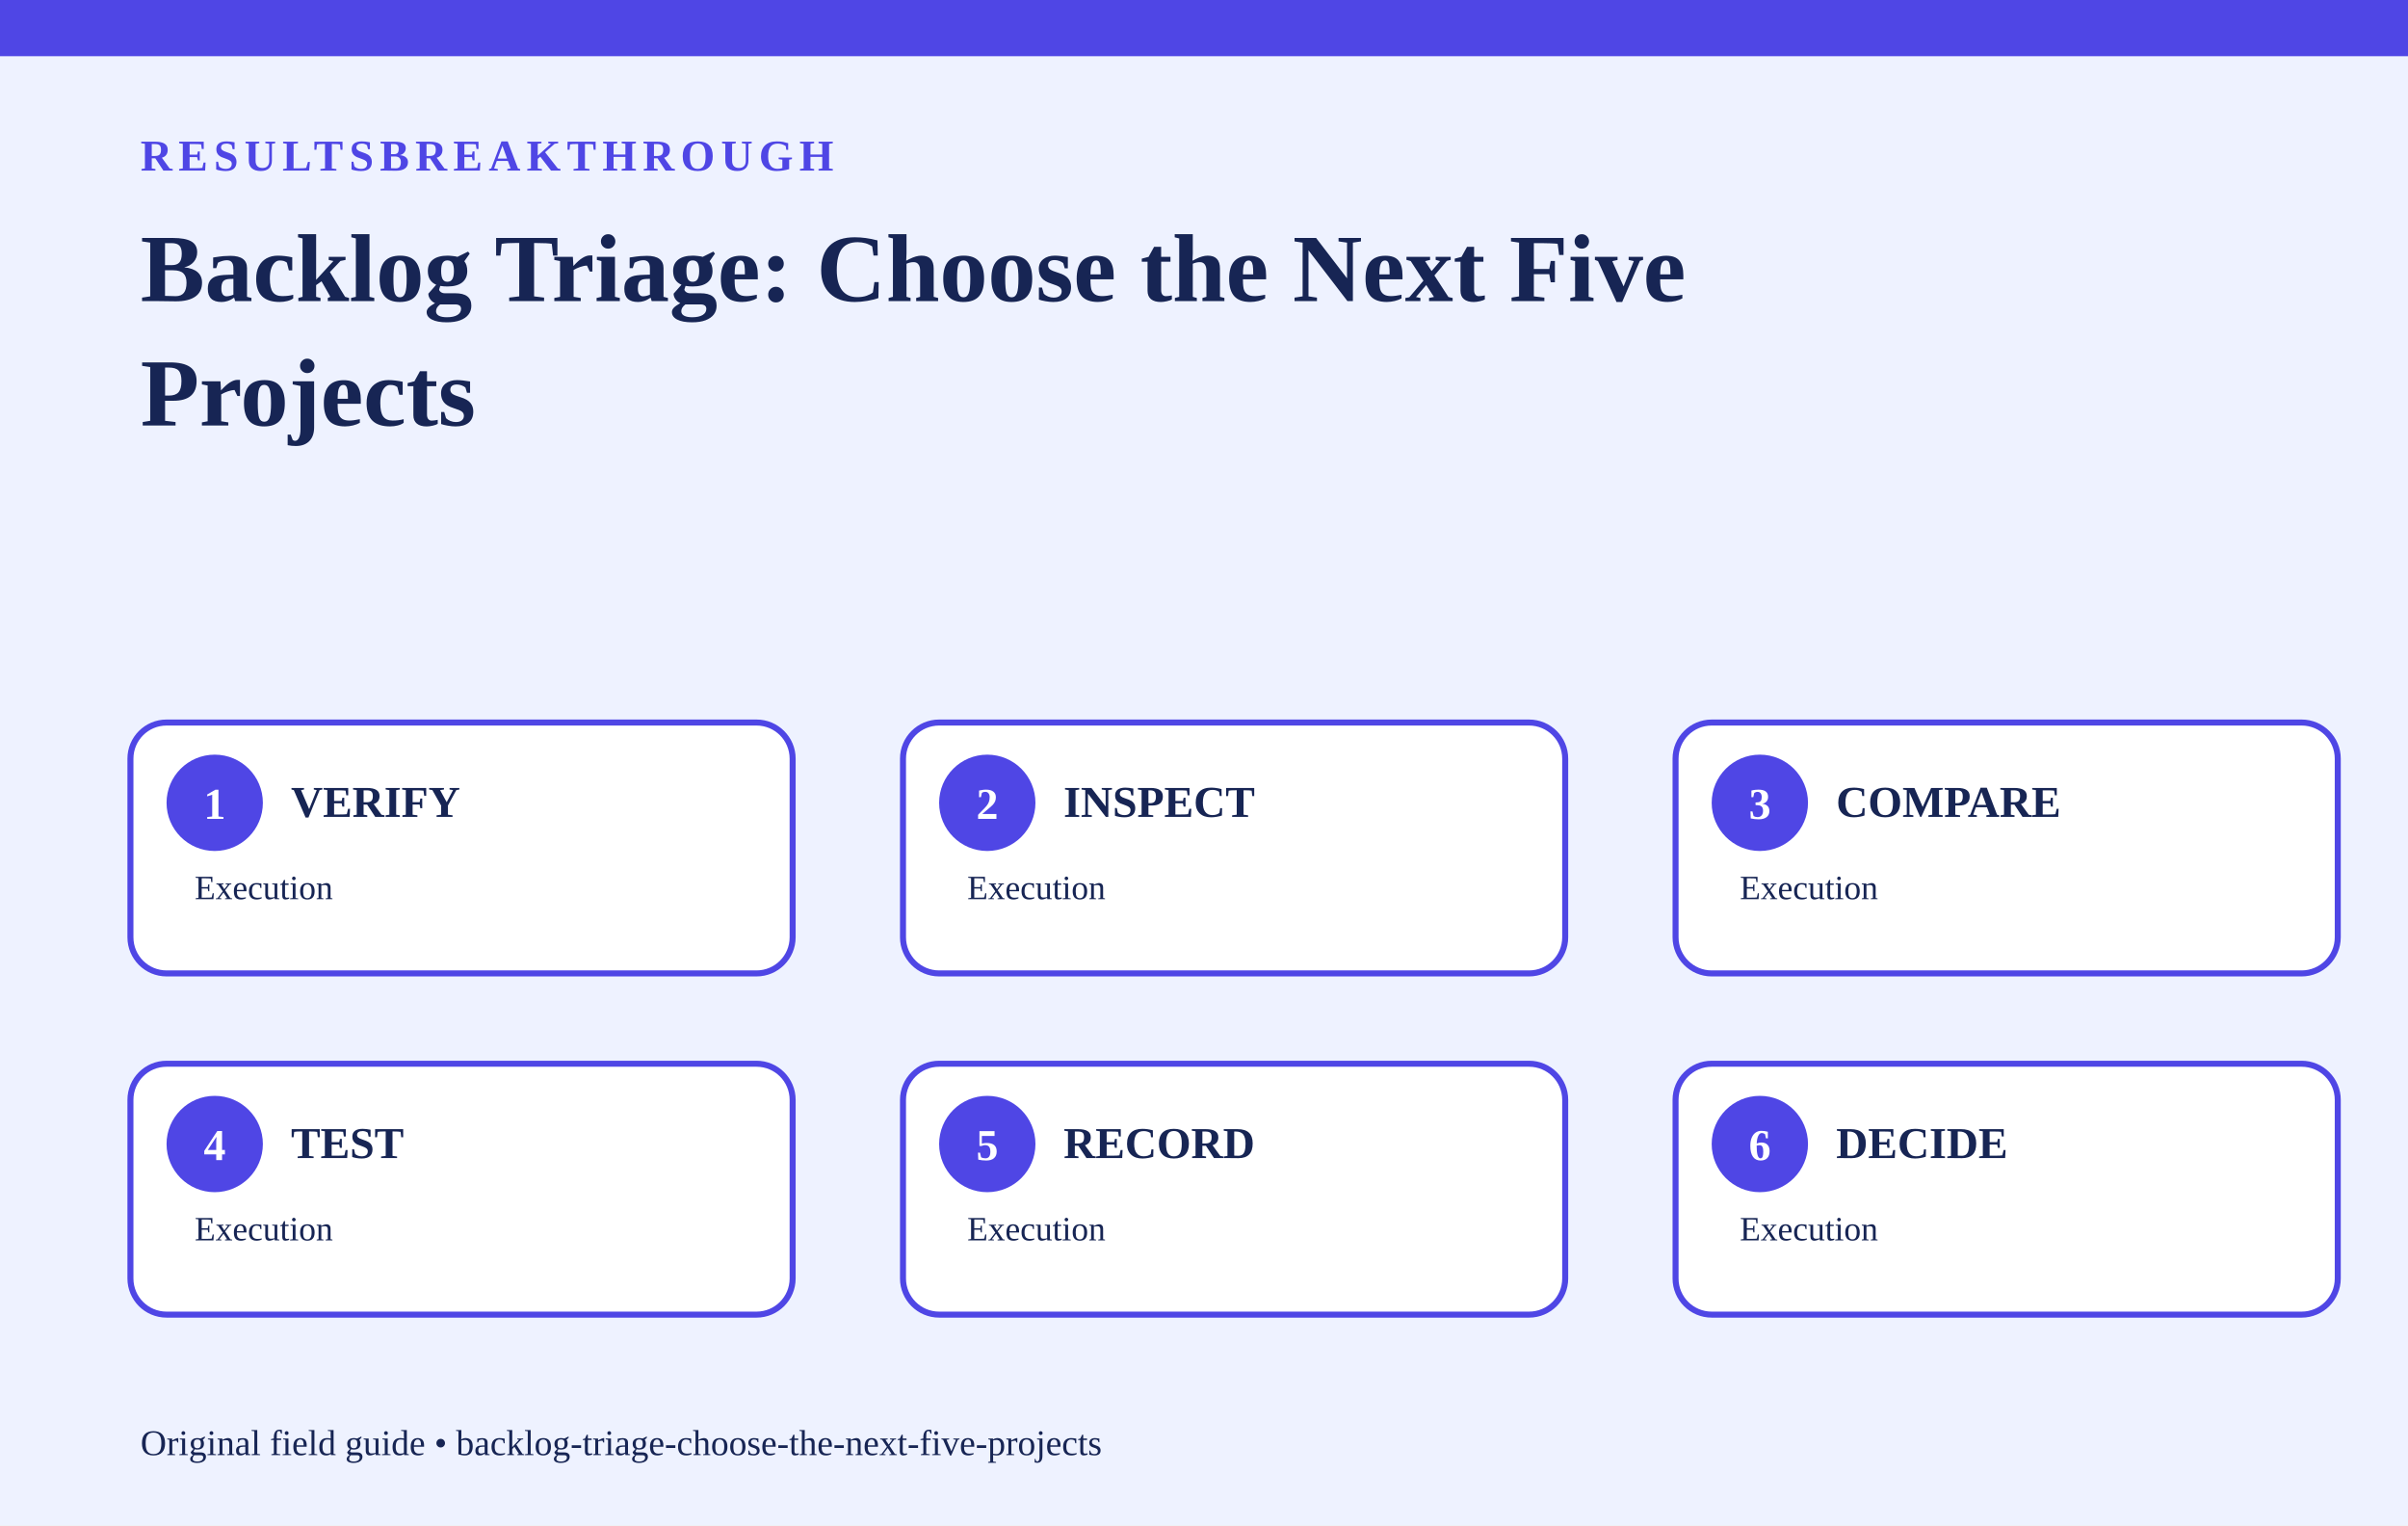
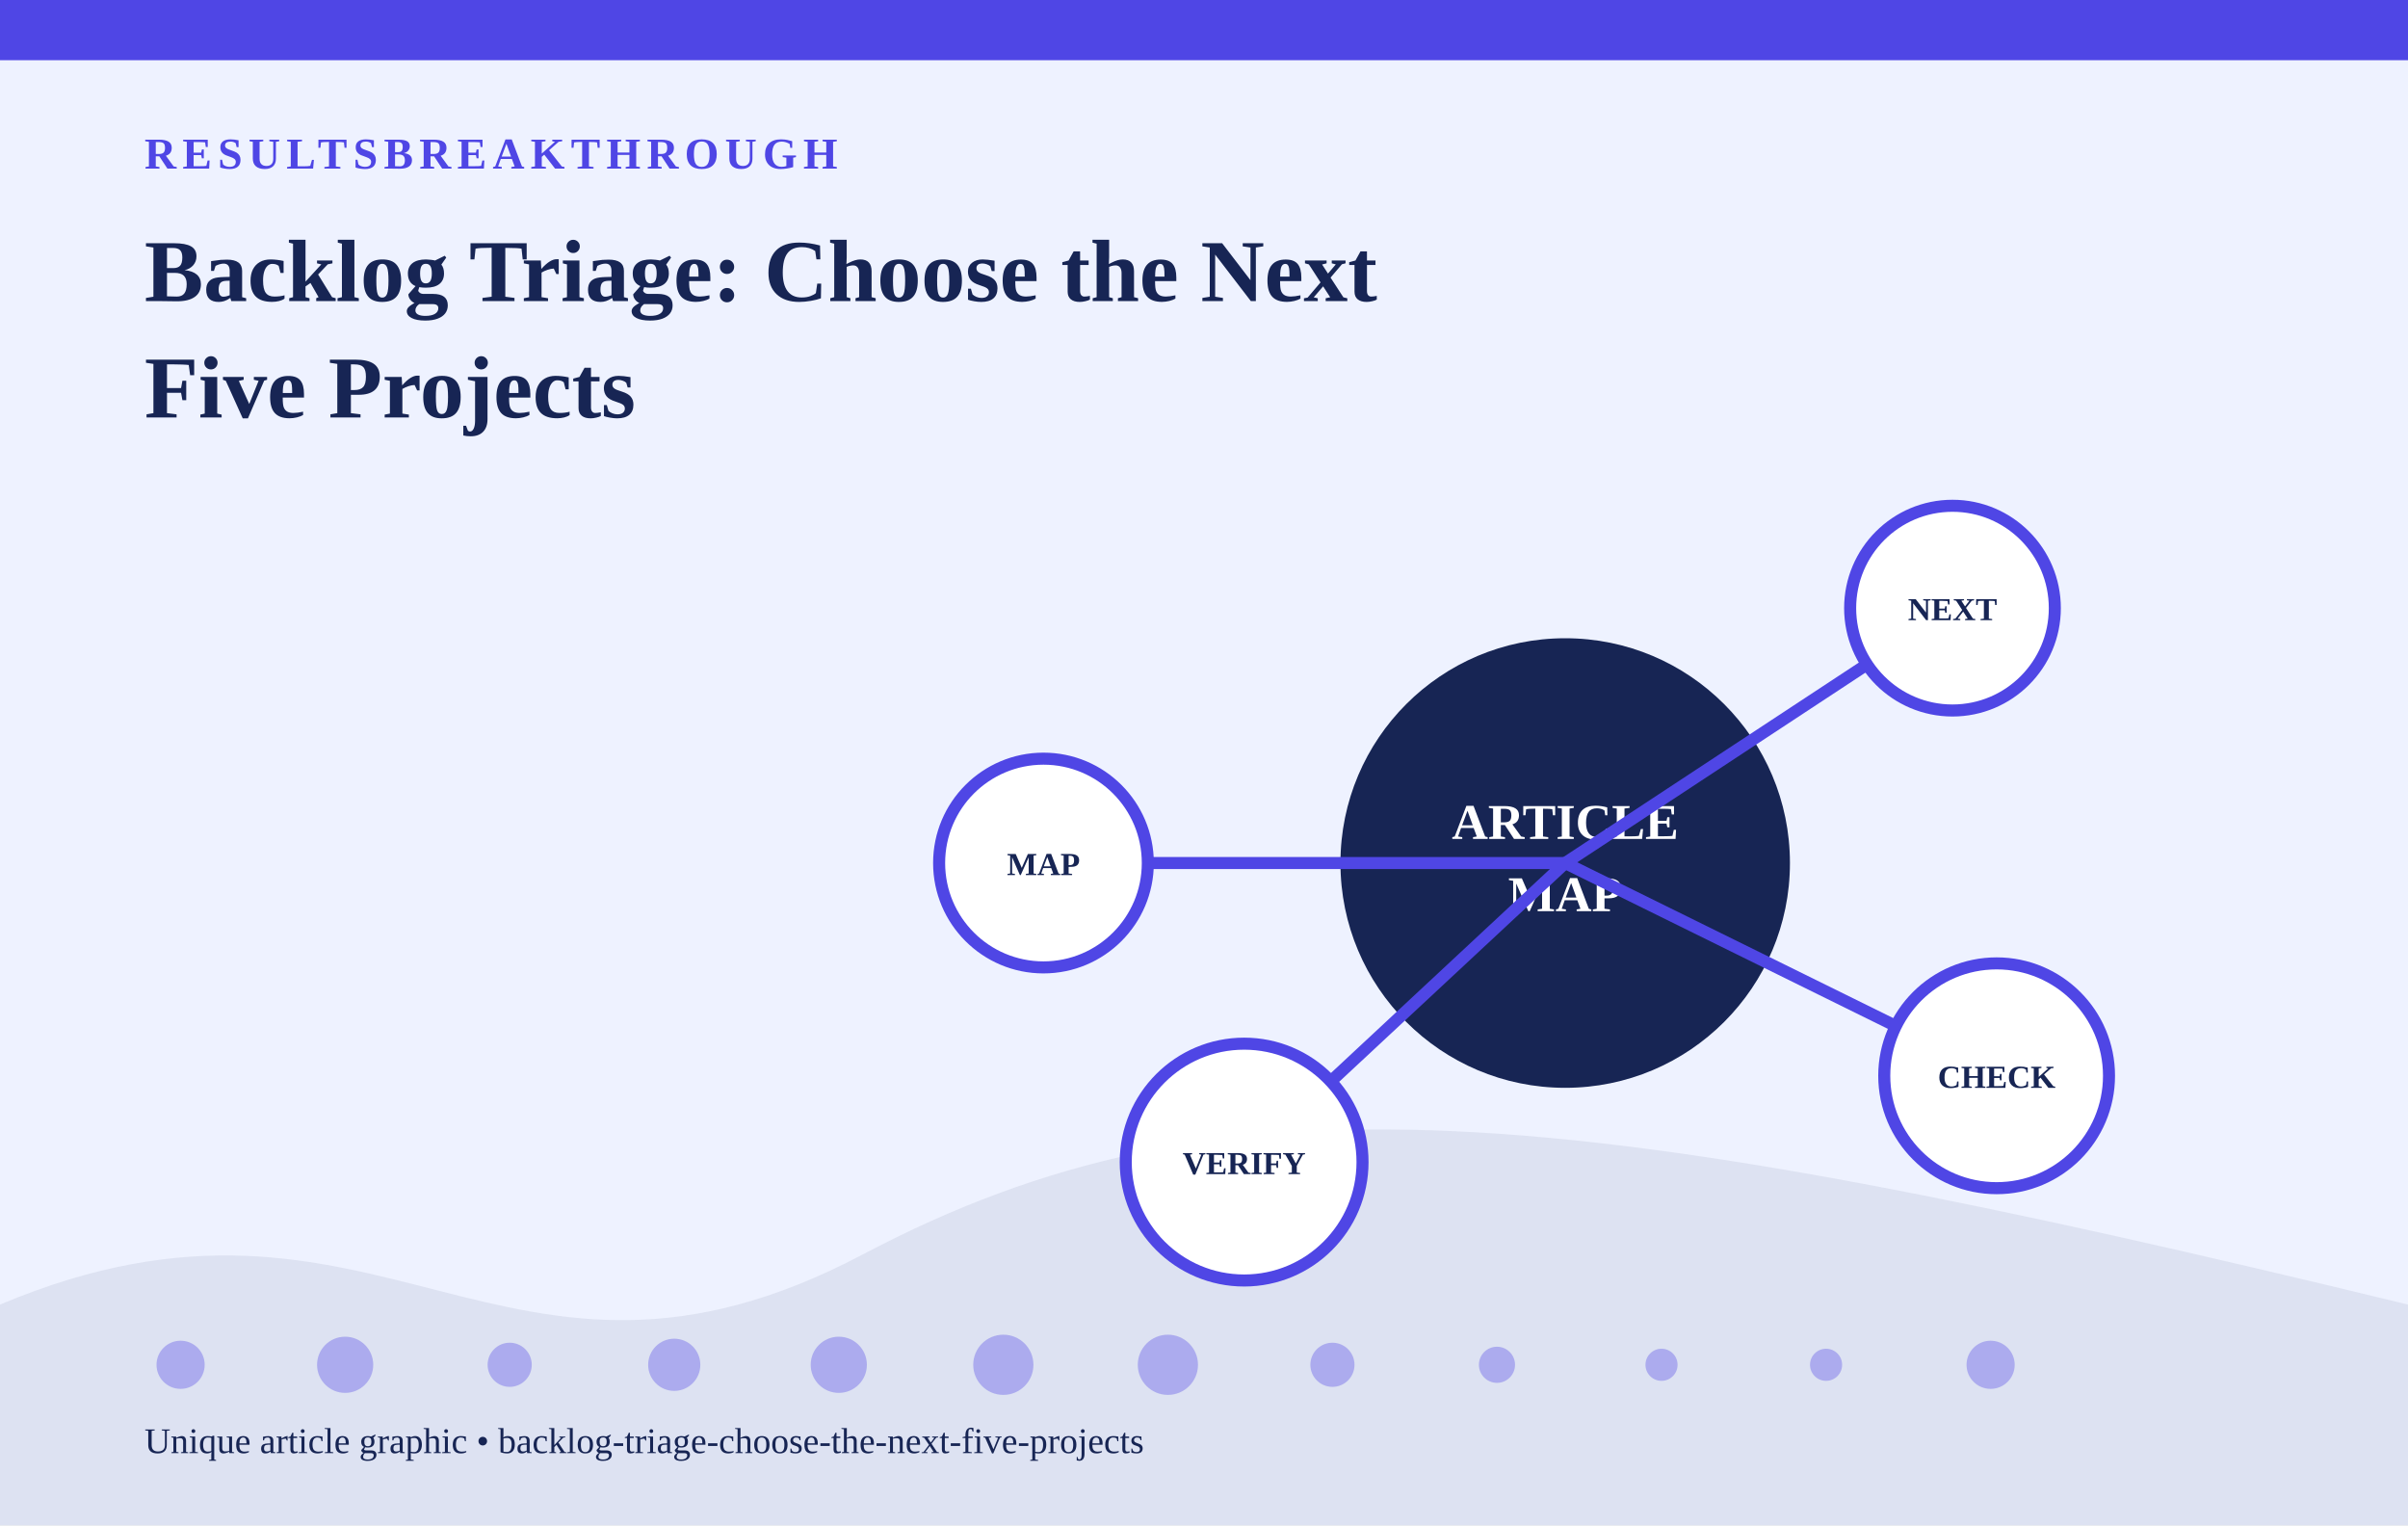
- <svg xmlns="http://www.w3.org/2000/svg" width="1200" height="760" viewBox="0 0 1200 760" role="img" aria-labelledby="t d">
-   <rect width="1200" height="760" fill="#EEF2FF" />
-   <rect width="1200" height="28" fill="#4F46E5" />
-   <text x="70" y="85" fill="#4F46E5" font-size="22" font-weight="700" letter-spacing="3">RESULTSBREAKTHROUGH</text>
-   <text x="70" y="150" fill="#172554" font-size="48" font-weight="700">Backlog Triage: Choose the Next Five</text>
-   <text x="70" y="212" fill="#172554" font-size="48" font-weight="700">Projects</text>
-   <g transform="translate(65 360)">
-     <rect width="330" height="125" rx="18" fill="white" stroke="#4F46E5" stroke-width="3" />
-     <circle cx="42" cy="40" r="24" fill="#4F46E5" />
-     <text x="42" y="48" text-anchor="middle" fill="white" font-size="22" font-weight="700">1</text>
-     <text x="80" y="47" fill="#172554" font-size="22" font-weight="700">VERIFY</text>
-     <text x="32" y="88" fill="#172554" font-size="17">Execution</text>
-   </g>
-   <g transform="translate(450 360)">
-     <rect width="330" height="125" rx="18" fill="white" stroke="#4F46E5" stroke-width="3" />
-     <circle cx="42" cy="40" r="24" fill="#4F46E5" />
-     <text x="42" y="48" text-anchor="middle" fill="white" font-size="22" font-weight="700">2</text>
-     <text x="80" y="47" fill="#172554" font-size="22" font-weight="700">INSPECT</text>
-     <text x="32" y="88" fill="#172554" font-size="17">Execution</text>
-   </g>
-   <g transform="translate(835 360)">
-     <rect width="330" height="125" rx="18" fill="white" stroke="#4F46E5" stroke-width="3" />
-     <circle cx="42" cy="40" r="24" fill="#4F46E5" />
-     <text x="42" y="48" text-anchor="middle" fill="white" font-size="22" font-weight="700">3</text>
-     <text x="80" y="47" fill="#172554" font-size="22" font-weight="700">COMPARE</text>
-     <text x="32" y="88" fill="#172554" font-size="17">Execution</text>
-   </g>
-   <g transform="translate(65 530)">
-     <rect width="330" height="125" rx="18" fill="white" stroke="#4F46E5" stroke-width="3" />
-     <circle cx="42" cy="40" r="24" fill="#4F46E5" />
-     <text x="42" y="48" text-anchor="middle" fill="white" font-size="22" font-weight="700">4</text>
-     <text x="80" y="47" fill="#172554" font-size="22" font-weight="700">TEST</text>
-     <text x="32" y="88" fill="#172554" font-size="17">Execution</text>
-   </g>
-   <g transform="translate(450 530)">
-     <rect width="330" height="125" rx="18" fill="white" stroke="#4F46E5" stroke-width="3" />
-     <circle cx="42" cy="40" r="24" fill="#4F46E5" />
-     <text x="42" y="48" text-anchor="middle" fill="white" font-size="22" font-weight="700">5</text>
-     <text x="80" y="47" fill="#172554" font-size="22" font-weight="700">RECORD</text>
-     <text x="32" y="88" fill="#172554" font-size="17">Execution</text>
-   </g>
-   <g transform="translate(835 530)">
-     <rect width="330" height="125" rx="18" fill="white" stroke="#4F46E5" stroke-width="3" />
-     <circle cx="42" cy="40" r="24" fill="#4F46E5" />
-     <text x="42" y="48" text-anchor="middle" fill="white" font-size="22" font-weight="700">6</text>
-     <text x="80" y="47" fill="#172554" font-size="22" font-weight="700">DECIDE</text>
-     <text x="32" y="88" fill="#172554" font-size="17">Execution</text>
-   </g>
-   <text x="70" y="725" fill="#172554" font-size="18">Original field guide • backlog-triage-choose-the-next-five-projects</text>
+ <svg xmlns="http://www.w3.org/2000/svg" width="1200" height="760" viewBox="0 0 1200 760" role="img" aria-labelledby="title desc">
+   <rect width="1200" height="760" fill="#eef2ff" />
+   <rect width="1200" height="30" fill="#4f46e5" />
+   <path d="M0 650 C190 570 250 720 430 625 S780 548 1200 650 L1200 760 L0 760 Z" fill="#172554" opacity="0.08" />
+   <text x="72" y="84" fill="#4f46e5" font-size="22" font-weight="800" letter-spacing="3">RESULTSBREAKTHROUGH</text>
+   <text x="72" y="150" fill="#172554" font-size="44" font-weight="800">Backlog Triage: Choose the Next</text>
+   <text x="72" y="208" fill="#172554" font-size="44" font-weight="800">Five Projects</text>
+   <circle cx="780" cy="430" r="112" fill="#172554" />
+   <text x="780" y="418" text-anchor="middle" fill="white" font-size="25" font-weight="800">ARTICLE</text>
+   <text x="780" y="454" text-anchor="middle" fill="white" font-size="25" font-weight="800">MAP</text>
+   <line x1="780" y1="430" x2="995" y2="536" stroke="#4f46e5" stroke-width="6" />
+   <circle cx="995" cy="536" r="56" fill="white" stroke="#4f46e5" stroke-width="6" />
+   <text x="995" y="542" text-anchor="middle" fill="#172554" font-size="16" font-weight="800">CHECK</text>
+   <line x1="780" y1="430" x2="620" y2="579" stroke="#4f46e5" stroke-width="6" />
+   <circle cx="620" cy="579" r="59" fill="white" stroke="#4f46e5" stroke-width="6" />
+   <text x="620" y="585" text-anchor="middle" fill="#172554" font-size="16" font-weight="800">VERIFY</text>
+   <line x1="780" y1="430" x2="520" y2="430" stroke="#4f46e5" stroke-width="6" />
+   <circle cx="520" cy="430" r="52" fill="white" stroke="#4f46e5" stroke-width="6" />
+   <text x="520" y="436" text-anchor="middle" fill="#172554" font-size="16" font-weight="800">MAP</text>
+   <line x1="780" y1="430" x2="973" y2="303" stroke="#4f46e5" stroke-width="6" />
+   <circle cx="973" cy="303" r="51" fill="white" stroke="#4f46e5" stroke-width="6" />
+   <text x="973" y="309" text-anchor="middle" fill="#172554" font-size="16" font-weight="800">NEXT</text>
+   <circle cx="90" cy="680" r="12" fill="#4f46e5" opacity="0.35" />
+   <circle cx="172" cy="680" r="14" fill="#4f46e5" opacity="0.35" />
+   <circle cx="254" cy="680" r="11" fill="#4f46e5" opacity="0.35" />
+   <circle cx="336" cy="680" r="13" fill="#4f46e5" opacity="0.35" />
+   <circle cx="418" cy="680" r="14" fill="#4f46e5" opacity="0.35" />
+   <circle cx="500" cy="680" r="15" fill="#4f46e5" opacity="0.35" />
+   <circle cx="582" cy="680" r="15" fill="#4f46e5" opacity="0.35" />
+   <circle cx="664" cy="680" r="11" fill="#4f46e5" opacity="0.35" />
+   <circle cx="746" cy="680" r="9" fill="#4f46e5" opacity="0.35" />
+   <circle cx="828" cy="680" r="8" fill="#4f46e5" opacity="0.35" />
+   <circle cx="910" cy="680" r="8" fill="#4f46e5" opacity="0.35" />
+   <circle cx="992" cy="680" r="12" fill="#4f46e5" opacity="0.35" />
+   <text x="72" y="724" fill="#172554" font-size="18">Unique article graphic • backlog-triage-choose-the-next-five-projects</text>
</svg>
